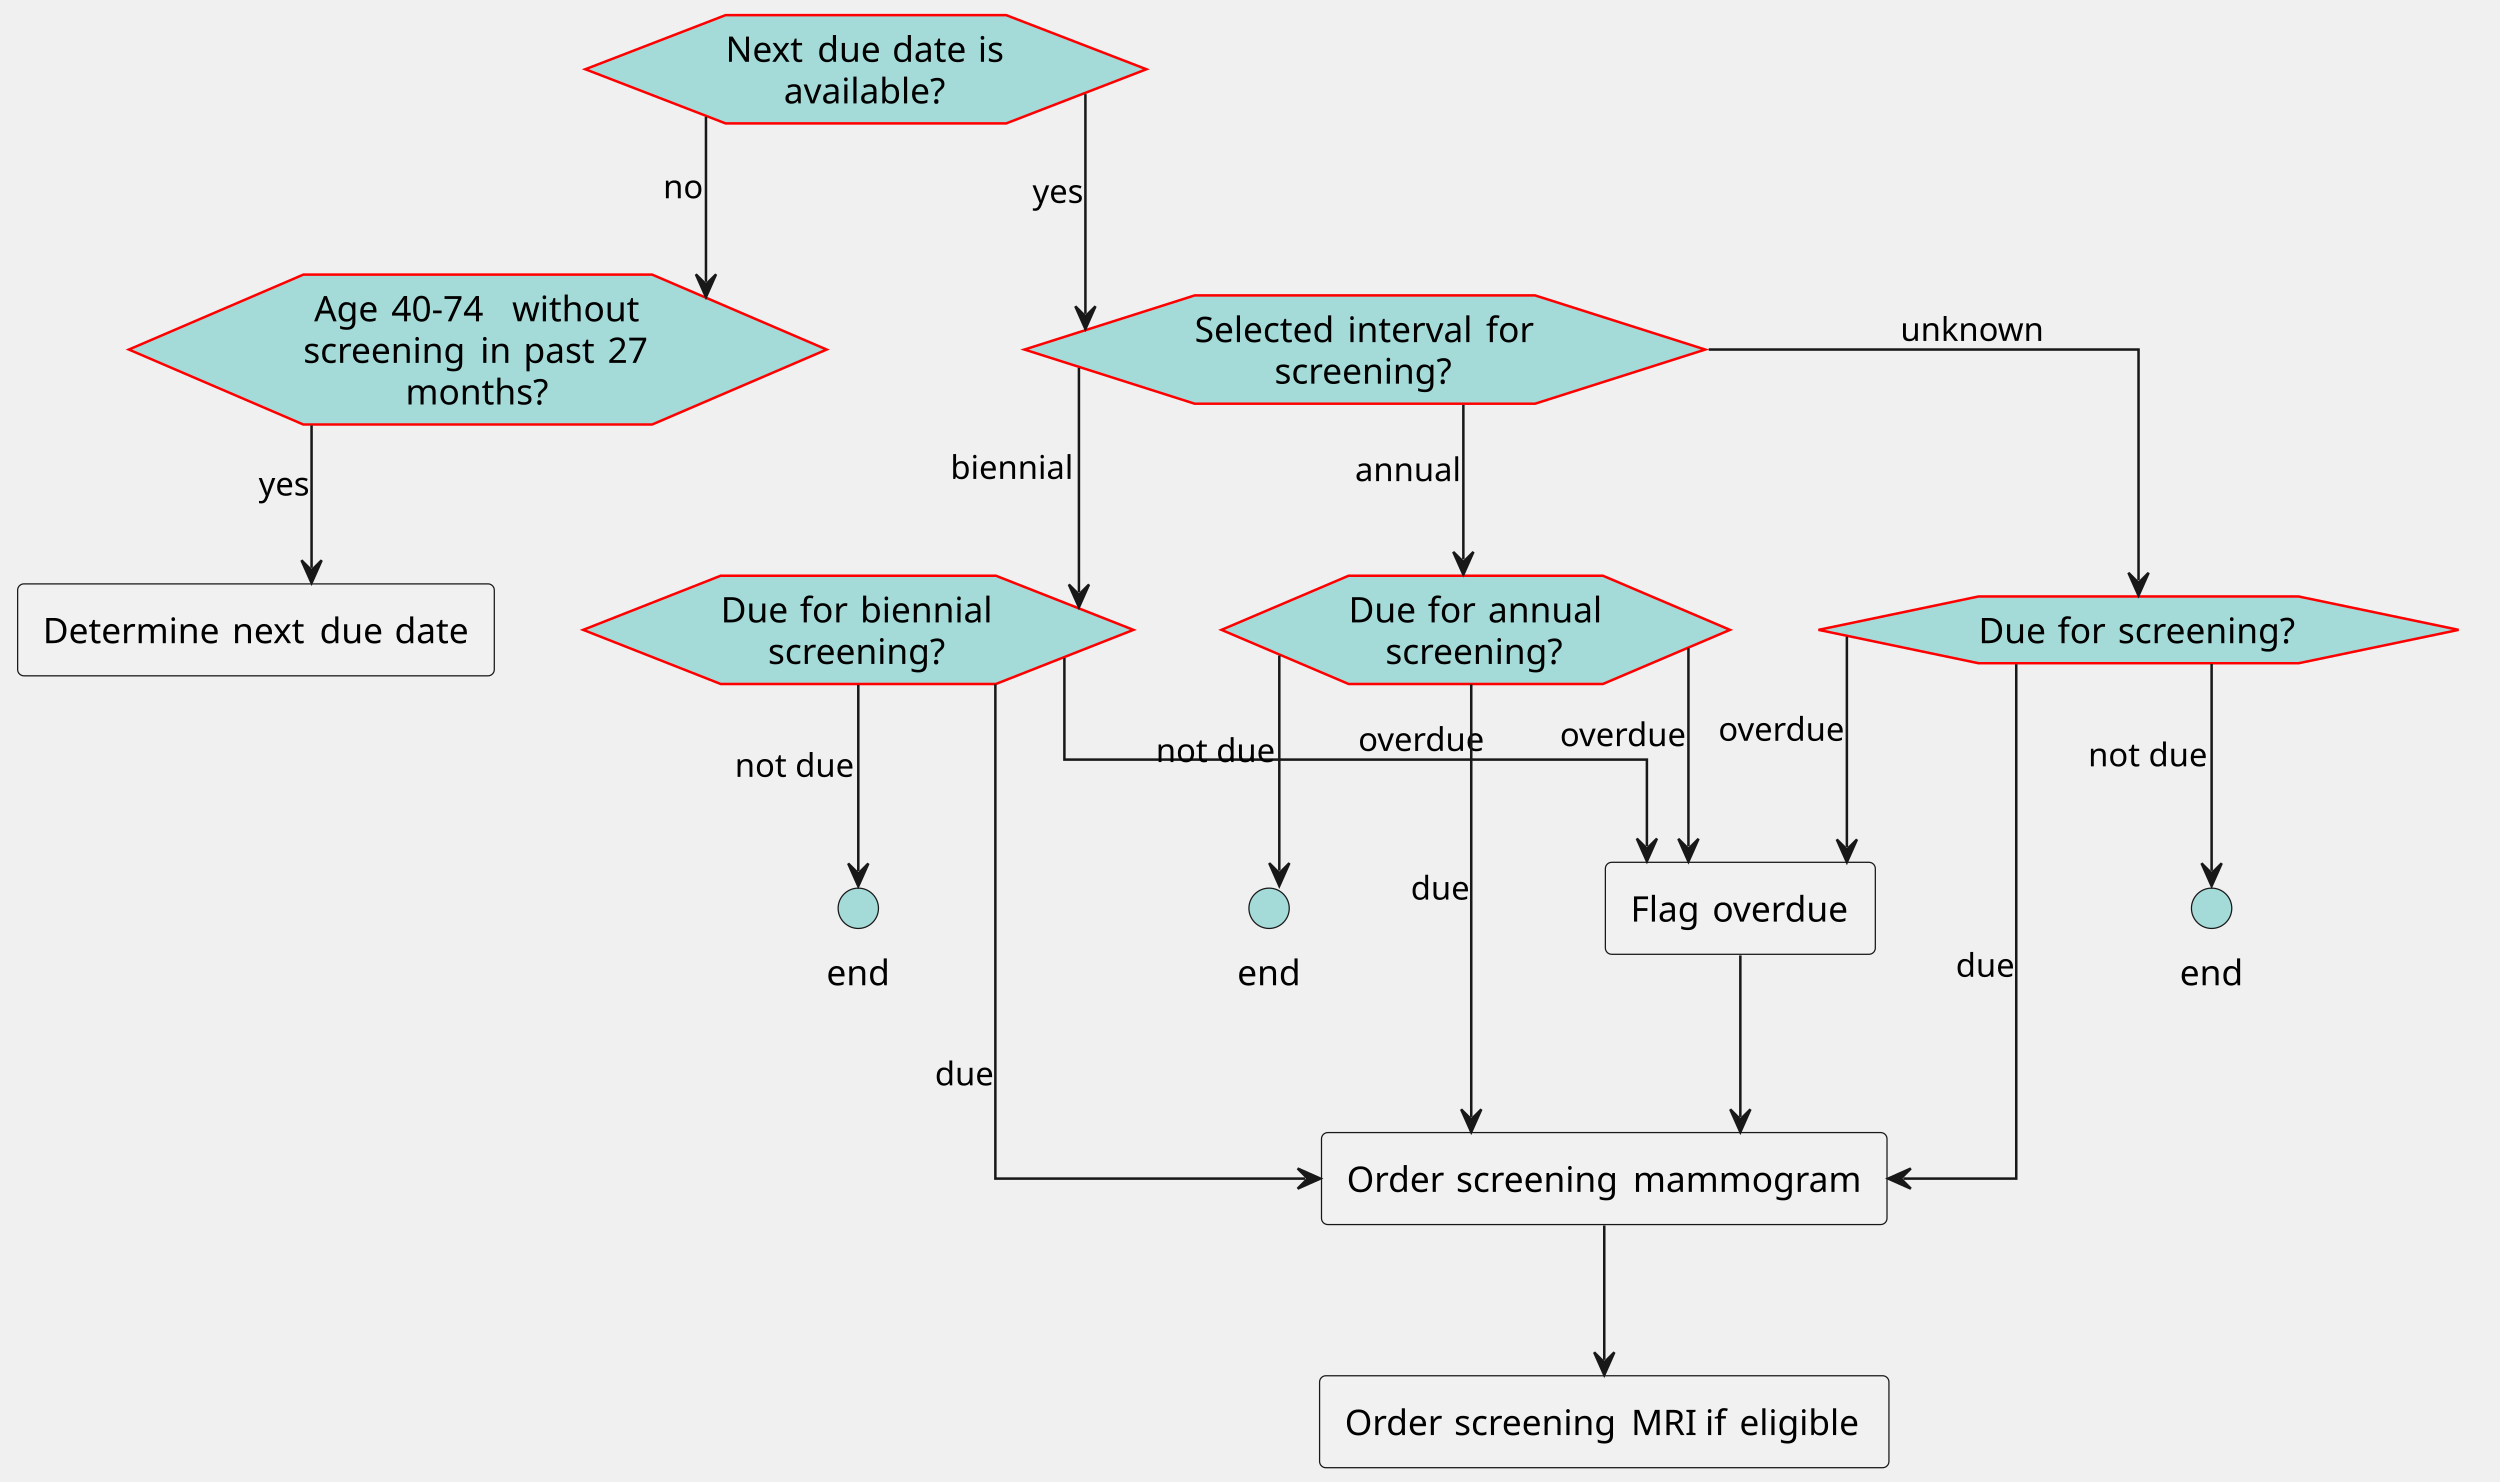
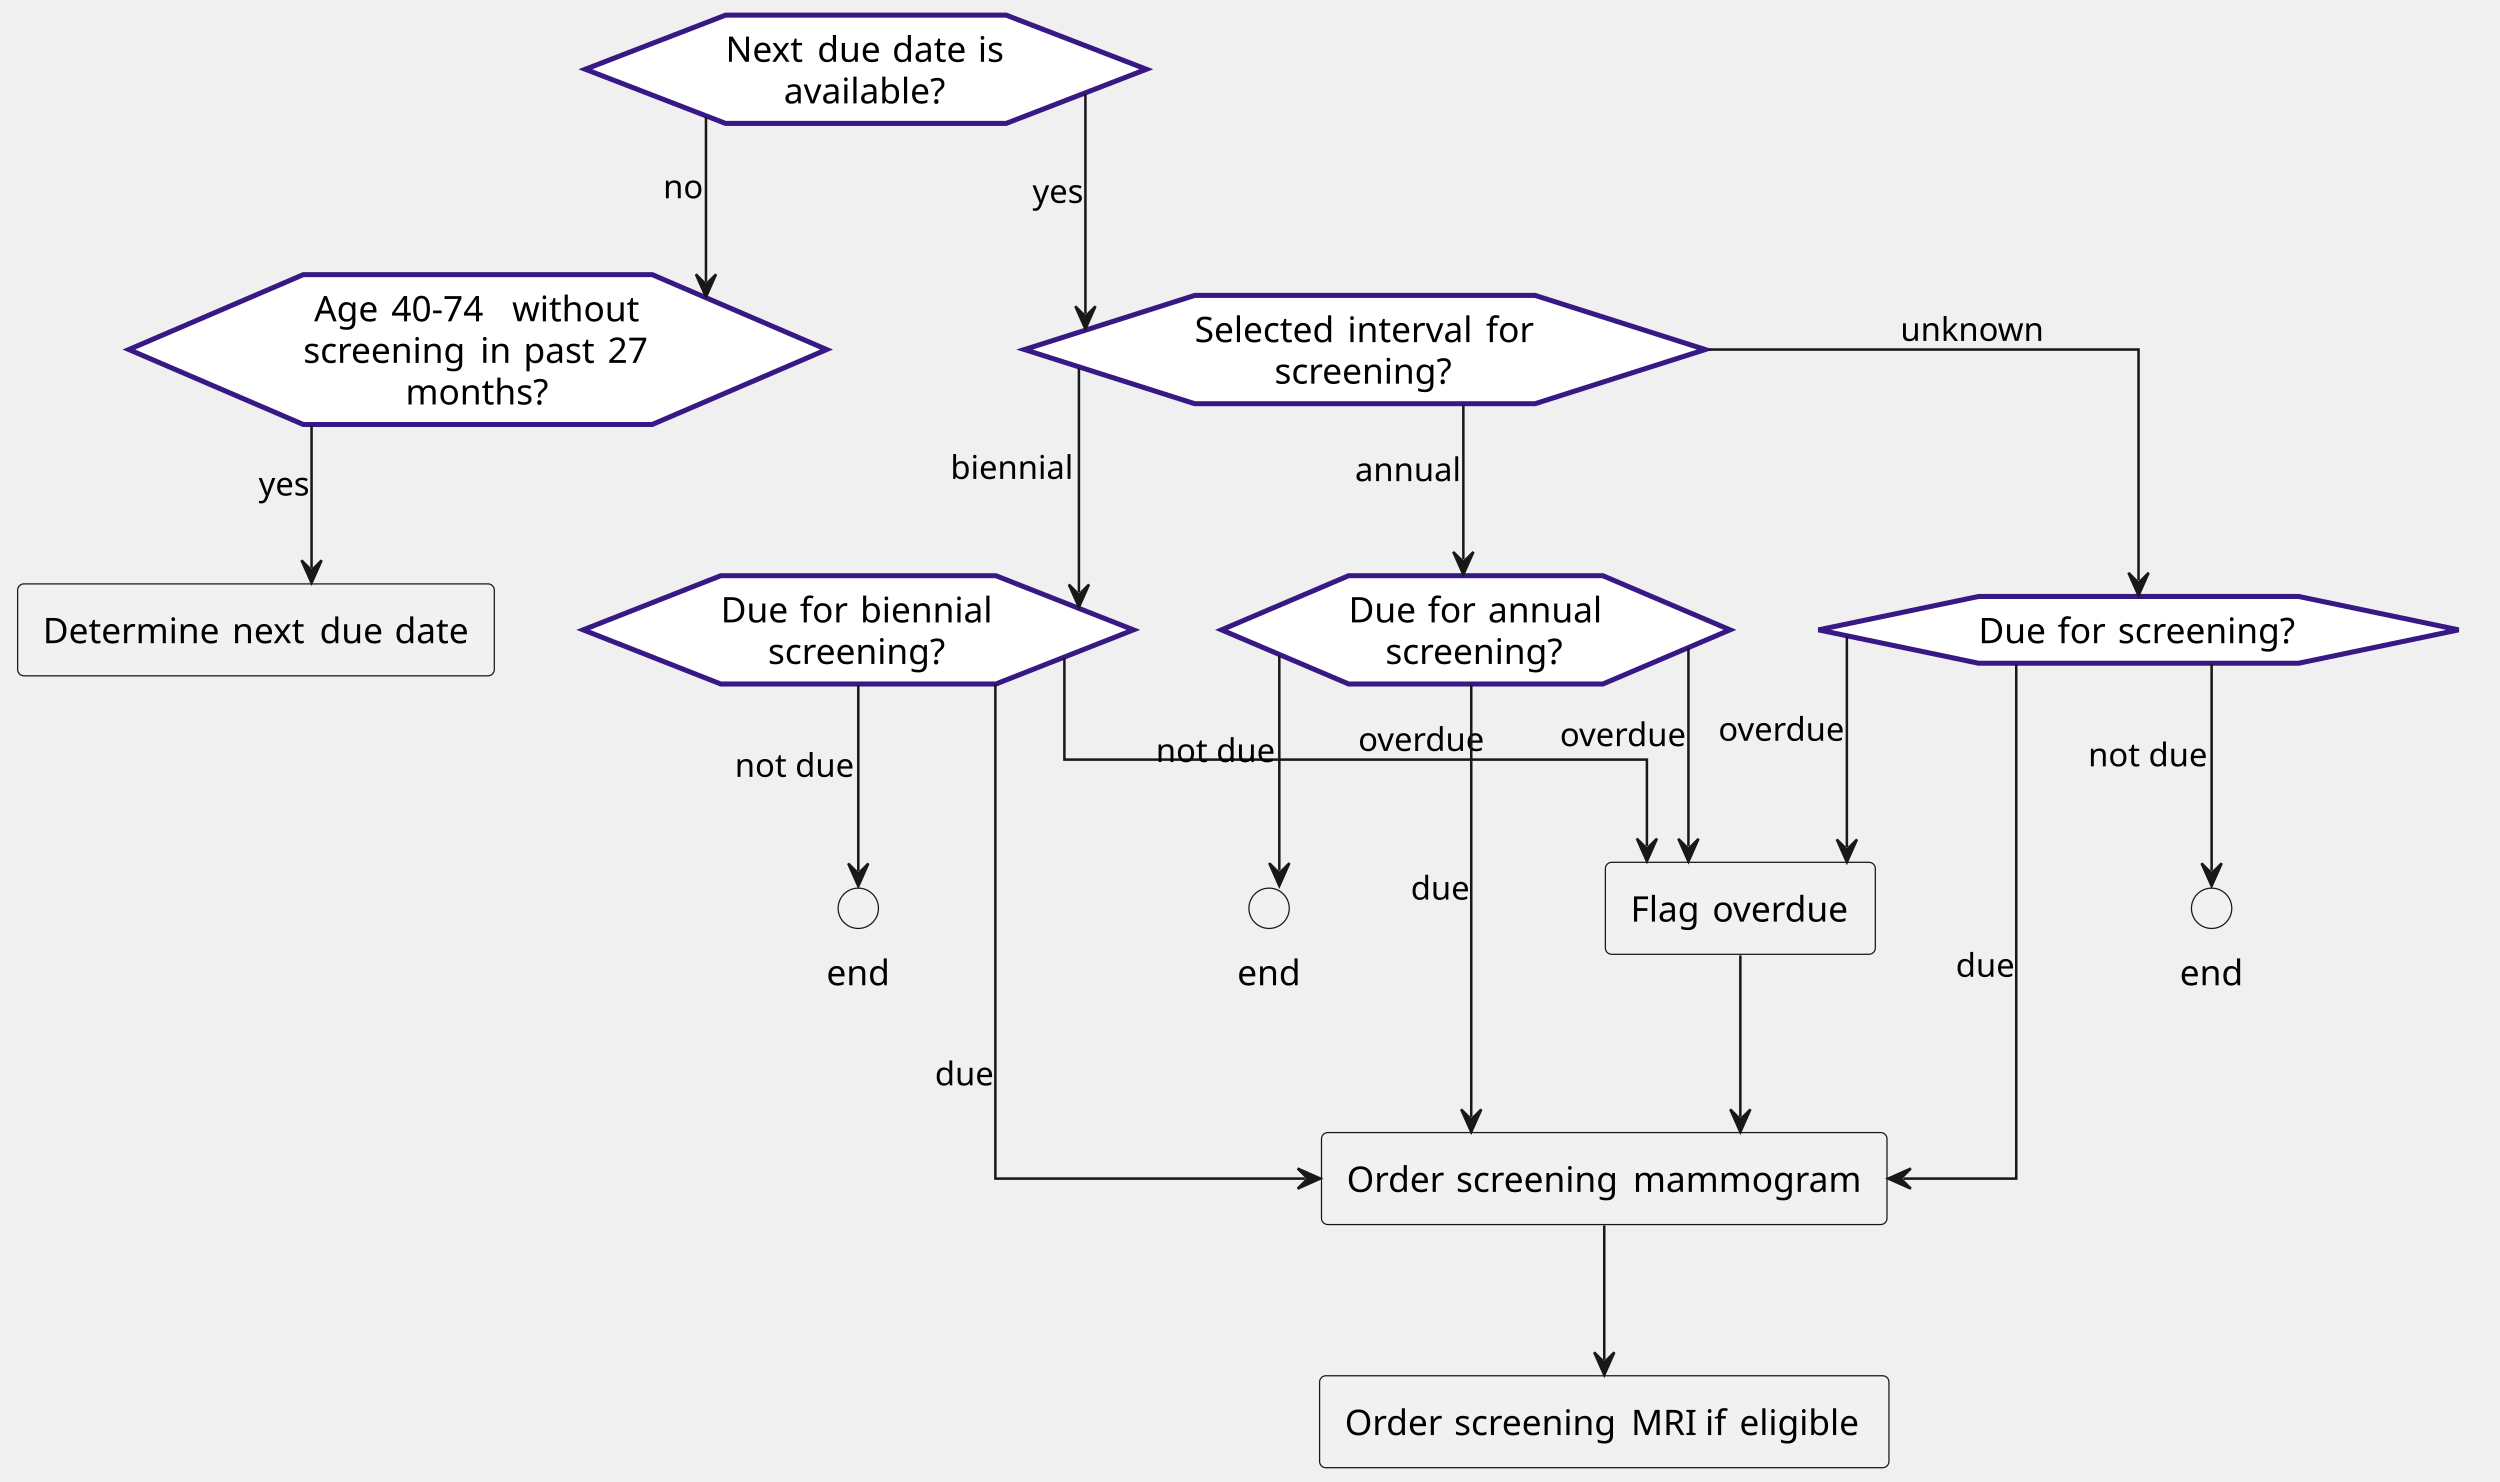
<svg xmlns="http://www.w3.org/2000/svg" xmlns:xlink="http://www.w3.org/1999/xlink" contentStyleType="text/css" height="588px" preserveAspectRatio="none" style="width:992px;height:588px;background:#FFFFFF;" version="1.1" viewBox="0 0 992 588" width="992px" zoomAndPan="magnify">
  <defs />
  <g>
    <g id="elem_eve_nextdueexists">
      <a href="#eve-nextdueexists" target="_top" title="#eve-nextdueexists" xlink:actuate="onRequest" xlink:href="#eve-nextdueexists" xlink:show="new" xlink:title="#eve-nextdueexists" xlink:type="simple">
-         <polygon fill="#A4DBD8" points="454.88,27.48,399.23,6,287.91,6,232.25,27.48,287.91,48.97,399.23,48.97,454.88,27.48" style="stroke:#FF0000;stroke-width:1.0;" />
+         <polygon fill="#FFFFFF" points="454.88,27.48,399.23,6,287.91,6,232.25,27.48,287.91,48.97,399.23,48.97,454.88,27.48" style="stroke:#381885;stroke-width:2.0;" />
        <text fill="#000000" font-family="sans-serif" font-size="14" lengthAdjust="spacing" textLength="31.965" x="287.908" y="24.535">Next</text>
        <text fill="#000000" font-family="sans-serif" font-size="14" lengthAdjust="spacing" textLength="4.43" x="319.873" y="24.535"> </text>
        <text fill="#000000" font-family="sans-serif" font-size="14" lengthAdjust="spacing" textLength="25.3" x="324.303" y="24.535">due</text>
        <text fill="#000000" font-family="sans-serif" font-size="14" lengthAdjust="spacing" textLength="4.43" x="349.603" y="24.535"> </text>
        <text fill="#000000" font-family="sans-serif" font-size="14" lengthAdjust="spacing" textLength="29.579" x="354.032" y="24.535">date</text>
        <text fill="#000000" font-family="sans-serif" font-size="14" lengthAdjust="spacing" textLength="4.43" x="383.611" y="24.535"> </text>
        <text fill="#000000" font-family="sans-serif" font-size="14" lengthAdjust="spacing" textLength="11.184" x="388.041" y="24.535">is</text>
        <text fill="#000000" font-family="sans-serif" font-size="14" lengthAdjust="spacing" textLength="65.099" x="311.017" y="41.023">available?</text>
      </a>
    </g>
    <g id="elem_eve_noscreening27mo">
      <a href="#eve-noscreening27mo" target="_top" title="#eve-noscreening27mo" xlink:actuate="onRequest" xlink:href="#eve-noscreening27mo" xlink:show="new" xlink:title="#eve-noscreening27mo" xlink:type="simple">
-         <polygon fill="#A4DBD8" points="328,138.7,258.78,108.97,120.35,108.97,51.13,138.7,120.35,168.44,258.78,168.44,328,138.7" style="stroke:#FF0000;stroke-width:1.0;" />
+         <polygon fill="#FFFFFF" points="328,138.7,258.78,108.97,120.35,108.97,51.13,138.7,120.35,168.44,258.78,168.44,328,138.7" style="stroke:#381885;stroke-width:2.0;" />
        <text fill="#000000" font-family="sans-serif" font-size="14" lengthAdjust="spacing" textLength="26.189" x="124.644" y="127.505">Age</text>
        <text fill="#000000" font-family="sans-serif" font-size="14" lengthAdjust="spacing" textLength="4.43" x="150.832" y="127.505"> </text>
        <text fill="#000000" font-family="sans-serif" font-size="14" lengthAdjust="spacing" textLength="43.511" x="155.262" y="127.505">40-74</text>
        <text fill="#000000" font-family="sans-serif" font-size="14" lengthAdjust="spacing" textLength="4.43" x="198.773" y="127.505"> </text>
        <text fill="#000000" font-family="sans-serif" font-size="14" lengthAdjust="spacing" textLength="51.283" x="203.202" y="127.505">without</text>
        <text fill="#000000" font-family="sans-serif" font-size="14" lengthAdjust="spacing" textLength="65.789" x="120.347" y="143.993">screening</text>
        <text fill="#000000" font-family="sans-serif" font-size="14" lengthAdjust="spacing" textLength="4.43" x="186.136" y="143.993"> </text>
        <text fill="#000000" font-family="sans-serif" font-size="14" lengthAdjust="spacing" textLength="12.735" x="190.566" y="143.993">in</text>
        <text fill="#000000" font-family="sans-serif" font-size="14" lengthAdjust="spacing" textLength="4.43" x="203.301" y="143.993"> </text>
        <text fill="#000000" font-family="sans-serif" font-size="14" lengthAdjust="spacing" textLength="28.916" x="207.731" y="143.993">past</text>
        <text fill="#000000" font-family="sans-serif" font-size="14" lengthAdjust="spacing" textLength="4.43" x="236.647" y="143.993"> </text>
        <text fill="#000000" font-family="sans-serif" font-size="14" lengthAdjust="spacing" textLength="17.705" x="241.077" y="143.993">27</text>
        <text fill="#000000" font-family="sans-serif" font-size="14" lengthAdjust="spacing" textLength="57.326" x="160.901" y="160.482">months?</text>
      </a>
    </g>
    <g id="elem_eve_screeninginterval">
      <a href="#eve-screeninginterval" target="_top" title="#eve-screeninginterval" xlink:actuate="onRequest" xlink:href="#eve-screeninginterval" xlink:show="new" xlink:title="#eve-screeninginterval" xlink:type="simple">
-         <polygon fill="#A4DBD8" points="676.63,138.7,609.1,117.22,474.04,117.22,406.5,138.7,474.04,160.19,609.1,160.19,676.63,138.7" style="stroke:#FF0000;stroke-width:1.0;" />
+         <polygon fill="#FFFFFF" points="676.63,138.7,609.1,117.22,474.04,117.22,406.5,138.7,474.04,160.19,609.1,160.19,676.63,138.7" style="stroke:#381885;stroke-width:2.0;" />
        <text fill="#000000" font-family="sans-serif" font-size="14" lengthAdjust="spacing" textLength="56.205" x="474.032" y="135.755">Selected</text>
        <text fill="#000000" font-family="sans-serif" font-size="14" lengthAdjust="spacing" textLength="4.43" x="530.237" y="135.755"> </text>
        <text fill="#000000" font-family="sans-serif" font-size="14" lengthAdjust="spacing" textLength="50.524" x="534.667" y="135.755">interval</text>
        <text fill="#000000" font-family="sans-serif" font-size="14" lengthAdjust="spacing" textLength="4.43" x="585.191" y="135.755"> </text>
        <text fill="#000000" font-family="sans-serif" font-size="14" lengthAdjust="spacing" textLength="19.476" x="589.621" y="135.755">for</text>
        <text fill="#000000" font-family="sans-serif" font-size="14" lengthAdjust="spacing" textLength="71.695" x="505.717" y="152.243">screening?</text>
      </a>
    </g>
    <g id="elem_eve_due">
      <a href="#eve-due" target="_top" title="#eve-due" xlink:actuate="onRequest" xlink:href="#eve-due" xlink:show="new" xlink:title="#eve-due" xlink:type="simple">
-         <polygon fill="#A4DBD8" points="975.57,249.93,912.07,236.68,785.06,236.68,721.56,249.93,785.06,263.17,912.07,263.17,975.57,249.93" style="stroke:#FF0000;stroke-width:1.0;" />
+         <polygon fill="#FFFFFF" points="975.57,249.93,912.07,236.68,785.06,236.68,721.56,249.93,785.06,263.17,912.07,263.17,975.57,249.93" style="stroke:#381885;stroke-width:2.0;" />
        <text fill="#000000" font-family="sans-serif" font-size="14" lengthAdjust="spacing" textLength="26.975" x="785.062" y="255.215">Due</text>
        <text fill="#000000" font-family="sans-serif" font-size="14" lengthAdjust="spacing" textLength="4.43" x="812.037" y="255.215"> </text>
        <text fill="#000000" font-family="sans-serif" font-size="14" lengthAdjust="spacing" textLength="19.476" x="816.467" y="255.215">for</text>
        <text fill="#000000" font-family="sans-serif" font-size="14" lengthAdjust="spacing" textLength="4.43" x="835.942" y="255.215"> </text>
        <text fill="#000000" font-family="sans-serif" font-size="14" lengthAdjust="spacing" textLength="71.695" x="840.372" y="255.215">screening?</text>
      </a>
    </g>
    <g id="elem_eve_dueannual">
      <a href="#eve-dueannual" target="_top" title="#eve-dueannual" xlink:actuate="onRequest" xlink:href="#eve-dueannual" xlink:show="new" xlink:title="#eve-dueannual" xlink:type="simple">
-         <polygon fill="#A4DBD8" points="686.45,249.93,636.01,228.44,535.13,228.44,484.68,249.93,535.13,271.41,636.01,271.41,686.45,249.93" style="stroke:#FF0000;stroke-width:1.0;" />
+         <polygon fill="#FFFFFF" points="686.45,249.93,636.01,228.44,535.13,228.44,484.68,249.93,535.13,271.41,636.01,271.41,686.45,249.93" style="stroke:#381885;stroke-width:2.0;" />
        <text fill="#000000" font-family="sans-serif" font-size="14" lengthAdjust="spacing" textLength="26.975" x="535.122" y="246.975">Due</text>
        <text fill="#000000" font-family="sans-serif" font-size="14" lengthAdjust="spacing" textLength="4.43" x="562.097" y="246.975"> </text>
        <text fill="#000000" font-family="sans-serif" font-size="14" lengthAdjust="spacing" textLength="19.476" x="566.527" y="246.975">for</text>
        <text fill="#000000" font-family="sans-serif" font-size="14" lengthAdjust="spacing" textLength="4.43" x="586.002" y="246.975"> </text>
        <text fill="#000000" font-family="sans-serif" font-size="14" lengthAdjust="spacing" textLength="45.575" x="590.432" y="246.975">annual</text>
        <text fill="#000000" font-family="sans-serif" font-size="14" lengthAdjust="spacing" textLength="71.695" x="549.717" y="263.463">screening?</text>
      </a>
    </g>
    <g id="elem_eve_duebiennial">
      <a href="#eve-duebiennial" target="_top" title="#eve-duebiennial" xlink:actuate="onRequest" xlink:href="#eve-duebiennial" xlink:show="new" xlink:title="#eve-duebiennial" xlink:type="simple">
-         <polygon fill="#A4DBD8" points="449.74,249.93,395.15,228.44,285.98,228.44,231.4,249.93,285.98,271.41,395.15,271.41,449.74,249.93" style="stroke:#FF0000;stroke-width:1.0;" />
+         <polygon fill="#FFFFFF" points="449.74,249.93,395.15,228.44,285.98,228.44,231.4,249.93,285.98,271.41,395.15,271.41,449.74,249.93" style="stroke:#381885;stroke-width:2.0;" />
        <text fill="#000000" font-family="sans-serif" font-size="14" lengthAdjust="spacing" textLength="26.975" x="285.985" y="246.975">Due</text>
        <text fill="#000000" font-family="sans-serif" font-size="14" lengthAdjust="spacing" textLength="4.43" x="312.96" y="246.975"> </text>
        <text fill="#000000" font-family="sans-serif" font-size="14" lengthAdjust="spacing" textLength="19.476" x="317.389" y="246.975">for</text>
        <text fill="#000000" font-family="sans-serif" font-size="14" lengthAdjust="spacing" textLength="4.43" x="336.865" y="246.975"> </text>
        <text fill="#000000" font-family="sans-serif" font-size="14" lengthAdjust="spacing" textLength="53.86" x="341.295" y="246.975">biennial</text>
        <text fill="#000000" font-family="sans-serif" font-size="14" lengthAdjust="spacing" textLength="71.695" x="304.722" y="263.463">screening?</text>
      </a>
    </g>
    <g id="elem_act_overdue">
      <a href="#act-overdue" target="_top" title="#act-overdue" xlink:actuate="onRequest" xlink:href="#act-overdue" xlink:show="new" xlink:title="#act-overdue" xlink:type="simple">
        <rect fill="#F1F1F1" height="36.488" rx="2.5" ry="2.5" style="stroke:#181818;stroke-width:0.5;" width="107.117" x="637.01" y="342.17" />
        <text fill="#000000" font-family="sans-serif" font-size="14" lengthAdjust="spacing" textLength="28.014" x="647.01" y="365.705">Flag</text>
        <text fill="#000000" font-family="sans-serif" font-size="14" lengthAdjust="spacing" textLength="4.43" x="675.024" y="365.705"> </text>
        <text fill="#000000" font-family="sans-serif" font-size="14" lengthAdjust="spacing" textLength="54.674" x="679.453" y="365.705">overdue</text>
      </a>
    </g>
    <g id="elem_act_orderscreeningmammo">
      <a href="#act-orderscreeningmammo" target="_top" title="#act-orderscreeningmammo" xlink:actuate="onRequest" xlink:href="#act-orderscreeningmammo" xlink:show="new" xlink:title="#act-orderscreeningmammo" xlink:type="simple">
        <rect fill="#F1F1F1" height="36.488" rx="2.5" ry="2.5" style="stroke:#181818;stroke-width:0.5;" width="224.394" x="524.37" y="449.41" />
        <text fill="#000000" font-family="sans-serif" font-size="14" lengthAdjust="spacing" textLength="38.944" x="534.37" y="472.945">Order</text>
        <text fill="#000000" font-family="sans-serif" font-size="14" lengthAdjust="spacing" textLength="4.43" x="573.314" y="472.945"> </text>
        <text fill="#000000" font-family="sans-serif" font-size="14" lengthAdjust="spacing" textLength="65.789" x="577.744" y="472.945">screening</text>
        <text fill="#000000" font-family="sans-serif" font-size="14" lengthAdjust="spacing" textLength="4.43" x="643.533" y="472.945"> </text>
        <text fill="#000000" font-family="sans-serif" font-size="14" lengthAdjust="spacing" textLength="90.802" x="647.963" y="472.945">mammogram</text>
      </a>
    </g>
    <g id="elem_act_determinedue">
      <a href="#act-determinedue" target="_top" title="#act-determinedue" xlink:actuate="onRequest" xlink:href="#act-determinedue" xlink:show="new" xlink:title="#act-determinedue" xlink:type="simple">
        <rect fill="#F1F1F1" height="36.488" rx="2.5" ry="2.5" style="stroke:#181818;stroke-width:0.5;" width="189.135" x="7" y="231.68" />
        <text fill="#000000" font-family="sans-serif" font-size="14" lengthAdjust="spacing" textLength="70.656" x="17" y="255.215">Determine</text>
        <text fill="#000000" font-family="sans-serif" font-size="14" lengthAdjust="spacing" textLength="4.43" x="87.656" y="255.215"> </text>
        <text fill="#000000" font-family="sans-serif" font-size="14" lengthAdjust="spacing" textLength="30.311" x="92.086" y="255.215">next</text>
        <text fill="#000000" font-family="sans-serif" font-size="14" lengthAdjust="spacing" textLength="4.43" x="122.397" y="255.215"> </text>
        <text fill="#000000" font-family="sans-serif" font-size="14" lengthAdjust="spacing" textLength="25.3" x="126.826" y="255.215">due</text>
        <text fill="#000000" font-family="sans-serif" font-size="14" lengthAdjust="spacing" textLength="4.43" x="152.126" y="255.215"> </text>
        <text fill="#000000" font-family="sans-serif" font-size="14" lengthAdjust="spacing" textLength="29.579" x="156.556" y="255.215">date</text>
      </a>
    </g>
    <g id="elem_act_orderscreeningmri">
      <a href="#act-orderscreeningmri" target="_top" title="#act-orderscreeningmri" xlink:actuate="onRequest" xlink:href="#act-orderscreeningmri" xlink:show="new" xlink:title="#act-orderscreeningmri" xlink:type="simple">
        <rect fill="#F1F1F1" height="36.488" rx="2.5" ry="2.5" style="stroke:#181818;stroke-width:0.5;" width="225.919" x="523.61" y="545.9" />
        <text fill="#000000" font-family="sans-serif" font-size="14" lengthAdjust="spacing" textLength="38.944" x="533.61" y="569.435">Order</text>
        <text fill="#000000" font-family="sans-serif" font-size="14" lengthAdjust="spacing" textLength="4.43" x="572.554" y="569.435"> </text>
        <text fill="#000000" font-family="sans-serif" font-size="14" lengthAdjust="spacing" textLength="65.789" x="576.984" y="569.435">screening</text>
        <text fill="#000000" font-family="sans-serif" font-size="14" lengthAdjust="spacing" textLength="4.43" x="642.773" y="569.435"> </text>
        <text fill="#000000" font-family="sans-serif" font-size="14" lengthAdjust="spacing" textLength="24.944" x="647.203" y="569.435">MRI</text>
        <text fill="#000000" font-family="sans-serif" font-size="14" lengthAdjust="spacing" textLength="4.43" x="672.147" y="569.435"> </text>
        <text fill="#000000" font-family="sans-serif" font-size="14" lengthAdjust="spacing" textLength="9.194" x="676.577" y="569.435">if</text>
        <text fill="#000000" font-family="sans-serif" font-size="14" lengthAdjust="spacing" textLength="4.43" x="685.771" y="569.435"> </text>
        <text fill="#000000" font-family="sans-serif" font-size="14" lengthAdjust="spacing" textLength="49.328" x="690.201" y="569.435">eligible</text>
      </a>
    </g>
    <g id="elem_end_notdue1">
-       <ellipse cx="877.57" cy="360.41" fill="#A4DBD8" rx="8" ry="8" style="stroke:#181818;stroke-width:0.5;" />
+       <ellipse cx="877.57" cy="360.41" fill="#F1F1F1" rx="8" ry="8" style="stroke:#181818;stroke-width:0.5;" />
      <text fill="#000000" font-family="sans-serif" font-size="14" lengthAdjust="spacing" textLength="25.3" x="864.92" y="390.945">end</text>
    </g>
    <g id="elem_end_notdue2">
-       <ellipse cx="503.57" cy="360.41" fill="#A4DBD8" rx="8" ry="8" style="stroke:#181818;stroke-width:0.5;" />
+       <ellipse cx="503.57" cy="360.41" fill="#F1F1F1" rx="8" ry="8" style="stroke:#181818;stroke-width:0.5;" />
      <text fill="#000000" font-family="sans-serif" font-size="14" lengthAdjust="spacing" textLength="25.3" x="490.92" y="390.945">end</text>
    </g>
    <g id="elem_end_notdue3">
-       <ellipse cx="340.57" cy="360.41" fill="#A4DBD8" rx="8" ry="8" style="stroke:#181818;stroke-width:0.5;" />
+       <ellipse cx="340.57" cy="360.41" fill="#F1F1F1" rx="8" ry="8" style="stroke:#181818;stroke-width:0.5;" />
      <text fill="#000000" font-family="sans-serif" font-size="14" lengthAdjust="spacing" textLength="25.3" x="327.92" y="390.945">end</text>
    </g>
    <g id="link_eve_nextdueexists_eve_screeninginterval">
      <path d="M430.69,37.35 C430.69,59.04 430.69,104.52 430.69,124.54 " fill="none" id="eve_nextdueexists-to-eve_screeninginterval" style="stroke:#181818;stroke-width:1.0;" />
      <polygon fill="#181818" points="430.69,130.54,434.69,121.54,430.69,125.54,426.69,121.54,430.69,130.54" style="stroke:#181818;stroke-width:1.0;" />
      <text fill="#000000" font-family="sans-serif" font-size="13" lengthAdjust="spacing" textLength="20.662" x="409.69" y="80.518">yes</text>
    </g>
    <g id="link_eve_nextdueexists_eve_noscreening27mo">
      <path d="M280.13,46.35 C280.13,66.18 280.13,91.3 280.13,111.85 " fill="none" id="eve_nextdueexists-to-eve_noscreening27mo" style="stroke:#181818;stroke-width:1.0;" />
      <polygon fill="#181818" points="280.13,117.85,284.13,108.85,280.13,112.85,276.13,108.85,280.13,117.85" style="stroke:#181818;stroke-width:1.0;" />
      <text fill="#000000" font-family="sans-serif" font-size="13" lengthAdjust="spacing" textLength="16.053" x="263.13" y="78.668">no</text>
    </g>
    <g id="link_eve_noscreening27mo_act_determinedue">
      <path d="M123.63,168.8 C123.63,188.75 123.63,208.28 123.63,225.32 " fill="none" id="eve_noscreening27mo-to-act_determinedue" style="stroke:#181818;stroke-width:1.0;" />
      <polygon fill="#181818" points="123.63,231.32,127.63,222.32,123.63,226.32,119.63,222.32,123.63,231.32" style="stroke:#181818;stroke-width:1.0;" />
      <text fill="#000000" font-family="sans-serif" font-size="13" lengthAdjust="spacing" textLength="20.662" x="102.63" y="196.628">yes</text>
    </g>
    <g id="link_eve_screeninginterval_eve_due">
      <path d="M678.01,138.7 C760,138.7 848.57,138.7 848.57,138.7 C848.57,138.7 848.57,200.59 848.57,230.29 " fill="none" id="eve_screeninginterval-to-eve_due" style="stroke:#181818;stroke-width:1.0;" />
      <polygon fill="#181818" points="848.57,236.29,852.57,227.29,848.57,231.29,844.57,227.29,848.57,236.29" style="stroke:#181818;stroke-width:1.0;" />
      <text fill="#000000" font-family="sans-serif" font-size="13" lengthAdjust="spacing" textLength="57.872" x="754.08" y="135.268">unknown</text>
    </g>
    <g id="link_eve_screeninginterval_eve_dueannual">
      <path d="M580.66,160.68 C580.66,180.18 580.66,202.51 580.66,222 " fill="none" id="eve_screeninginterval-to-eve_dueannual" style="stroke:#181818;stroke-width:1.0;" />
      <polygon fill="#181818" points="580.66,228,584.66,219,580.66,223,576.66,219,580.66,228" style="stroke:#181818;stroke-width:1.0;" />
      <text fill="#000000" font-family="sans-serif" font-size="13" lengthAdjust="spacing" textLength="42.32" x="537.66" y="190.908">annual</text>
    </g>
    <g id="link_eve_screeninginterval_eve_duebiennial">
      <path d="M428.12,146 C428.12,165.62 428.12,213.47 428.12,234.93 " fill="none" id="eve_screeninginterval-to-eve_duebiennial" style="stroke:#181818;stroke-width:1.0;" />
      <polygon fill="#181818" points="428.12,240.93,432.12,231.93,428.12,235.93,424.12,231.93,428.12,240.93" style="stroke:#181818;stroke-width:1.0;" />
      <text fill="#000000" font-family="sans-serif" font-size="13" lengthAdjust="spacing" textLength="50.013" x="377.12" y="190.038">biennial</text>
    </g>
    <g id="link_eve_due_act_overdue">
      <path d="M732.84,252.66 C732.84,264.82 732.84,308.66 732.84,336.09 " fill="none" id="eve_due-to-act_overdue" style="stroke:#181818;stroke-width:1.0;" />
      <polygon fill="#181818" points="732.84,342.09,736.84,333.09,732.84,337.09,728.84,333.09,732.84,342.09" style="stroke:#181818;stroke-width:1.0;" />
      <text fill="#000000" font-family="sans-serif" font-size="13" lengthAdjust="spacing" textLength="50.769" x="681.84" y="293.938">overdue</text>
    </g>
    <g id="link_eve_dueannual_act_overdue">
      <path d="M669.97,257.17 C669.97,274.17 669.97,311.02 669.97,335.84 " fill="none" id="eve_dueannual-to-act_overdue" style="stroke:#181818;stroke-width:1.0;" />
      <polygon fill="#181818" points="669.97,341.84,673.97,332.84,669.97,336.84,665.97,332.84,669.97,341.84" style="stroke:#181818;stroke-width:1.0;" />
      <text fill="#000000" font-family="sans-serif" font-size="13" lengthAdjust="spacing" textLength="50.769" x="618.97" y="296.078">overdue</text>
    </g>
    <g id="link_eve_duebiennial_act_overdue">
      <path d="M422.35,261.1 C422.35,276.24 422.35,301.41 422.35,301.41 C422.35,301.41 653.49,301.41 653.49,301.41 C653.49,301.41 653.49,318.46 653.49,335.75 " fill="none" id="eve_duebiennial-to-act_overdue" style="stroke:#181818;stroke-width:1.0;" />
      <polygon fill="#181818" points="653.49,341.75,657.49,332.75,653.49,336.75,649.49,332.75,653.49,341.75" style="stroke:#181818;stroke-width:1.0;" />
      <text fill="#000000" font-family="sans-serif" font-size="13" lengthAdjust="spacing" textLength="50.769" x="538.93" y="297.978">overdue</text>
    </g>
    <g id="link_act_overdue_act_orderscreeningmammo">
      <path d="M690.57,379.09 C690.57,398.78 690.57,423.59 690.57,443.19 " fill="none" id="act_overdue-to-act_orderscreeningmammo" style="stroke:#181818;stroke-width:1.0;" />
      <polygon fill="#181818" points="690.57,449.19,694.57,440.19,690.57,444.19,686.57,440.19,690.57,449.19" style="stroke:#181818;stroke-width:1.0;" />
    </g>
    <g id="link_eve_due_act_orderscreeningmammo">
      <path d="M800.05,263.55 C800.05,311.21 800.05,467.66 800.05,467.66 C800.05,467.66 783.53,467.66 755.22,467.66 " fill="none" id="eve_due-to-act_orderscreeningmammo" style="stroke:#181818;stroke-width:1.0;" />
      <polygon fill="#181818" points="749.22,467.66,758.22,471.66,754.22,467.66,758.22,463.66,749.22,467.66" style="stroke:#181818;stroke-width:1.0;" />
      <text fill="#000000" font-family="sans-serif" font-size="13" lengthAdjust="spacing" textLength="23.493" x="776.05" y="387.588">due</text>
    </g>
    <g id="link_eve_dueannual_act_orderscreeningmammo">
      <path d="M583.79,271.6 C583.79,314.41 583.79,403.13 583.79,443.19 " fill="none" id="eve_dueannual-to-act_orderscreeningmammo" style="stroke:#181818;stroke-width:1.0;" />
      <polygon fill="#181818" points="583.79,449.19,587.79,440.19,583.79,444.19,579.79,440.19,583.79,449.19" style="stroke:#181818;stroke-width:1.0;" />
      <text fill="#000000" font-family="sans-serif" font-size="13" lengthAdjust="spacing" textLength="23.493" x="559.79" y="356.968">due</text>
    </g>
    <g id="link_eve_duebiennial_act_orderscreeningmammo">
      <path d="M394.96,271.6 C394.96,326.67 394.96,467.66 394.96,467.66 C394.96,467.66 454.91,467.66 517.9,467.66 " fill="none" id="eve_duebiennial-to-act_orderscreeningmammo" style="stroke:#181818;stroke-width:1.0;" />
      <polygon fill="#181818" points="523.9,467.66,514.9,463.66,518.9,467.66,514.9,471.66,523.9,467.66" style="stroke:#181818;stroke-width:1.0;" />
      <text fill="#000000" font-family="sans-serif" font-size="13" lengthAdjust="spacing" textLength="23.493" x="370.96" y="430.668">due</text>
    </g>
    <g id="link_act_orderscreeningmammo_act_orderscreeningmri">
      <path d="M636.57,486.26 C636.57,503.35 636.57,522.53 636.57,539.6 " fill="none" id="act_orderscreeningmammo-to-act_orderscreeningmri" style="stroke:#181818;stroke-width:1.0;" />
      <polygon fill="#181818" points="636.57,545.6,640.57,536.6,636.57,540.6,632.57,536.6,636.57,545.6" style="stroke:#181818;stroke-width:1.0;" />
    </g>
    <g id="link_eve_due_end_notdue1">
      <path d="M877.57,263.47 C877.57,286.41 877.57,326.26 877.57,345.55 " fill="none" id="eve_due-to-end_notdue1" style="stroke:#181818;stroke-width:1.0;" />
      <polygon fill="#181818" points="877.57,351.55,881.57,342.55,877.57,346.55,873.57,342.55,877.57,351.55" style="stroke:#181818;stroke-width:1.0;" />
      <text fill="#000000" font-family="sans-serif" font-size="13" lengthAdjust="spacing" textLength="48.522" x="828.57" y="304.078">not due</text>
    </g>
    <g id="link_eve_dueannual_end_notdue2">
      <path d="M507.63,260.12 C507.63,281.6 507.63,325.18 507.63,345.49 " fill="none" id="eve_dueannual-to-end_notdue2" style="stroke:#181818;stroke-width:1.0;" />
      <polygon fill="#181818" points="507.63,351.49,511.63,342.49,507.63,346.49,503.63,342.49,507.63,351.49" style="stroke:#181818;stroke-width:1.0;" />
      <text fill="#000000" font-family="sans-serif" font-size="13" lengthAdjust="spacing" textLength="48.522" x="458.63" y="302.378">not due</text>
    </g>
    <g id="link_eve_duebiennial_end_notdue3">
      <path d="M340.57,271.75 C340.57,296.16 340.57,328.49 340.57,345.63 " fill="none" id="eve_duebiennial-to-end_notdue3" style="stroke:#181818;stroke-width:1.0;" />
      <polygon fill="#181818" points="340.57,351.63,344.57,342.63,340.57,346.63,336.57,342.63,340.57,351.63" style="stroke:#181818;stroke-width:1.0;" />
      <text fill="#000000" font-family="sans-serif" font-size="13" lengthAdjust="spacing" textLength="48.522" x="291.57" y="308.258">not due</text>
    </g>
  </g>
</svg>
